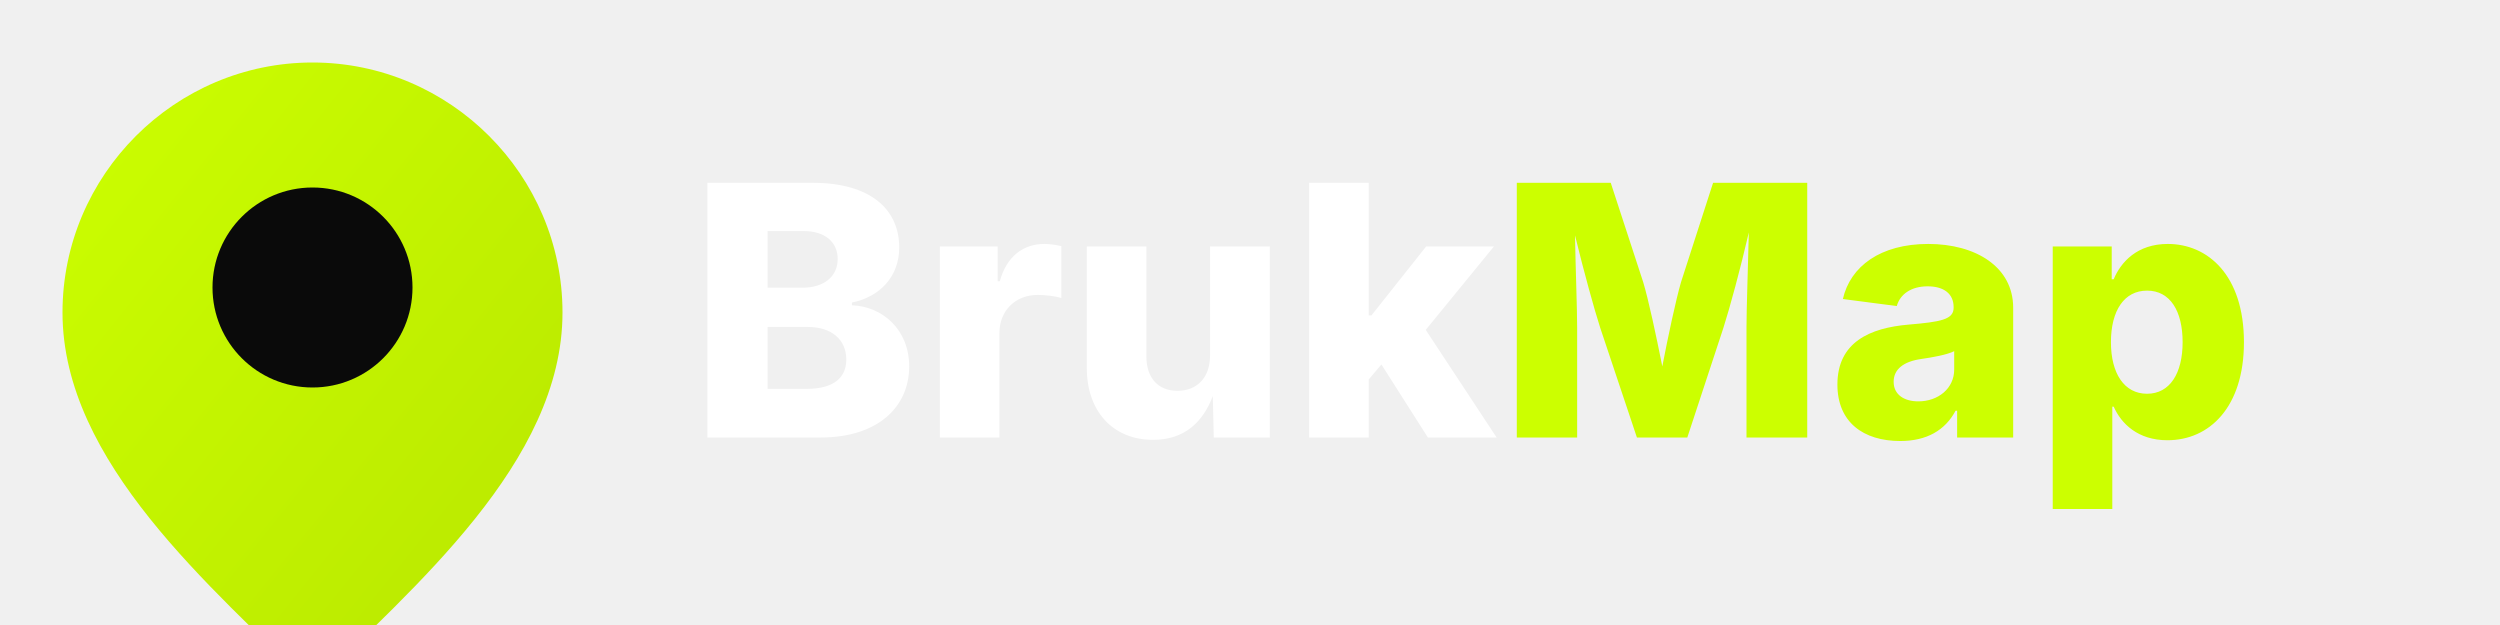
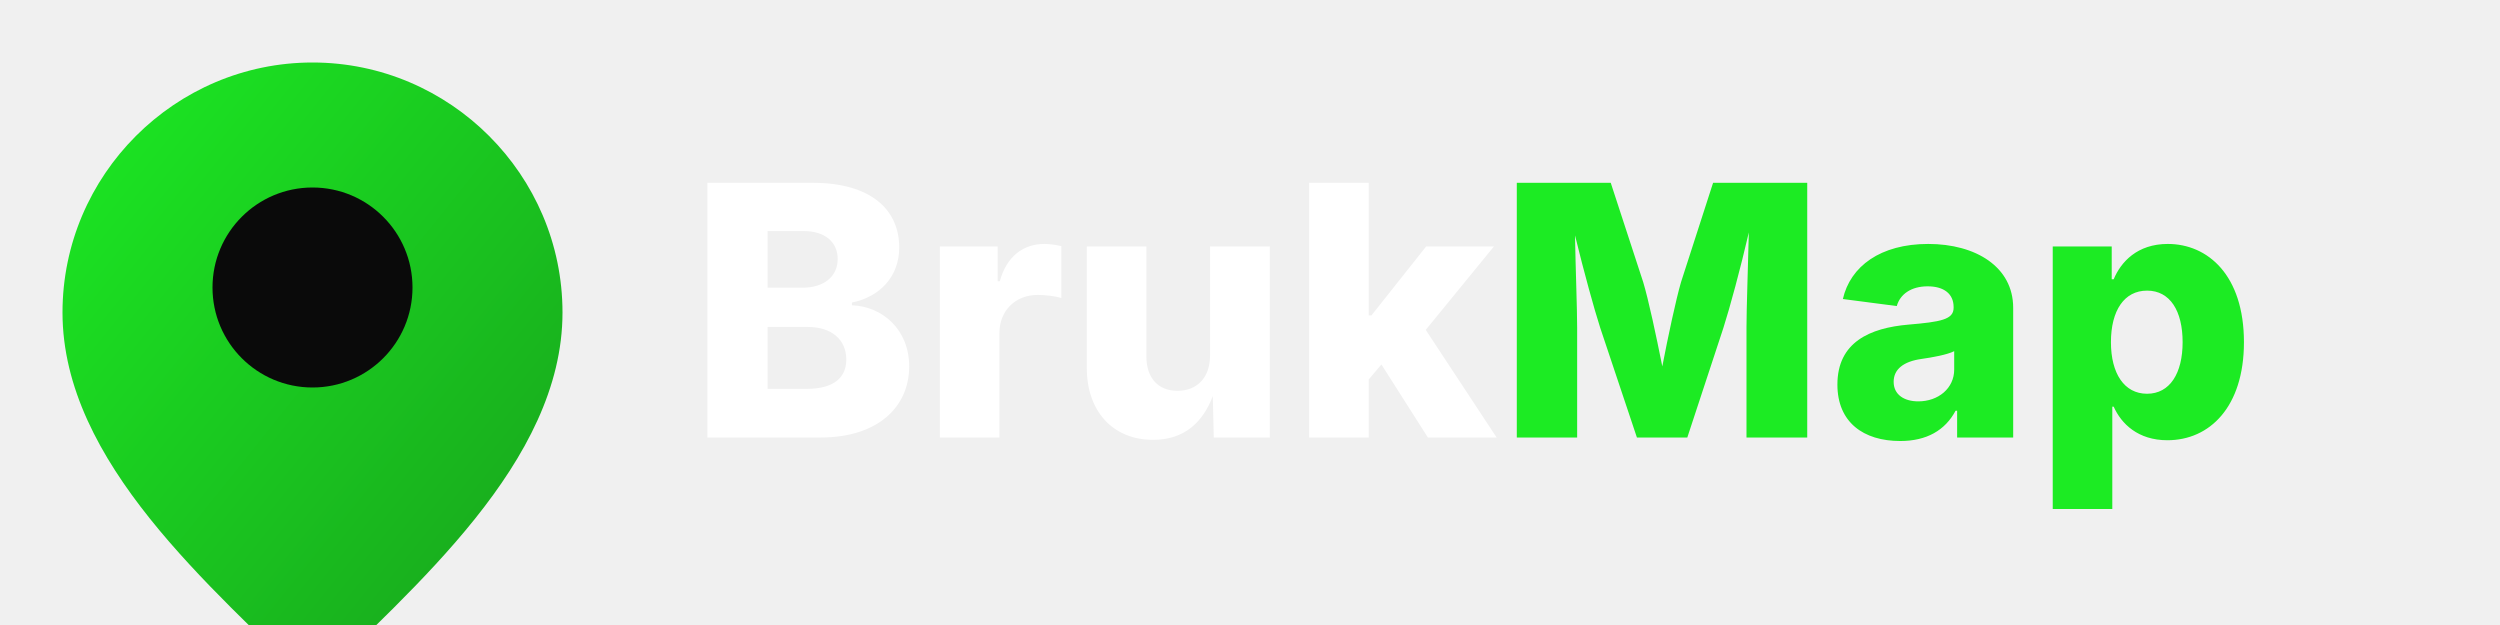
<svg xmlns="http://www.w3.org/2000/svg" viewBox="0 0 200 50" fill="none">
  <defs>
    <linearGradient id="logoGlow" x1="0%" y1="0%" x2="100%" y2="100%">
-       <stop offset="0%" style="stop-color:#CCFF00;stop-opacity:1" />
-       <stop offset="100%" style="stop-color:#B8E600;stop-opacity:1" />
+       <stop offset="0%" style="stop-color:#1ceb23;stop-opacity:1" />
+       <stop offset="100%" style="stop-color:#18a01c;stop-opacity:1" />
    </linearGradient>
  </defs>
  <g transform="translate(5, 5)">
    <path d="M20 0C31 0 40 9 40 20C40 32 28 42 20 50C12 42 0 32 0 20C0 9 9 0 20 0Z" fill="url(#logoGlow)" />
    <circle cx="20" cy="18" r="8" fill="#0A0A0A" />
  </g>
-   <text x="55" y="35" font-family="system-ui, -apple-system, sans-serif" font-size="28" font-weight="800" fill="#FFFFFF">Bruk<tspan fill="#CCFF00">Map</tspan>
+   <text x="55" y="35" font-family="system-ui, -apple-system, sans-serif" font-size="28" font-weight="800" fill="#FFFFFF">Bruk<tspan fill="#1ceb23">Map</tspan>
  </text>
</svg>
